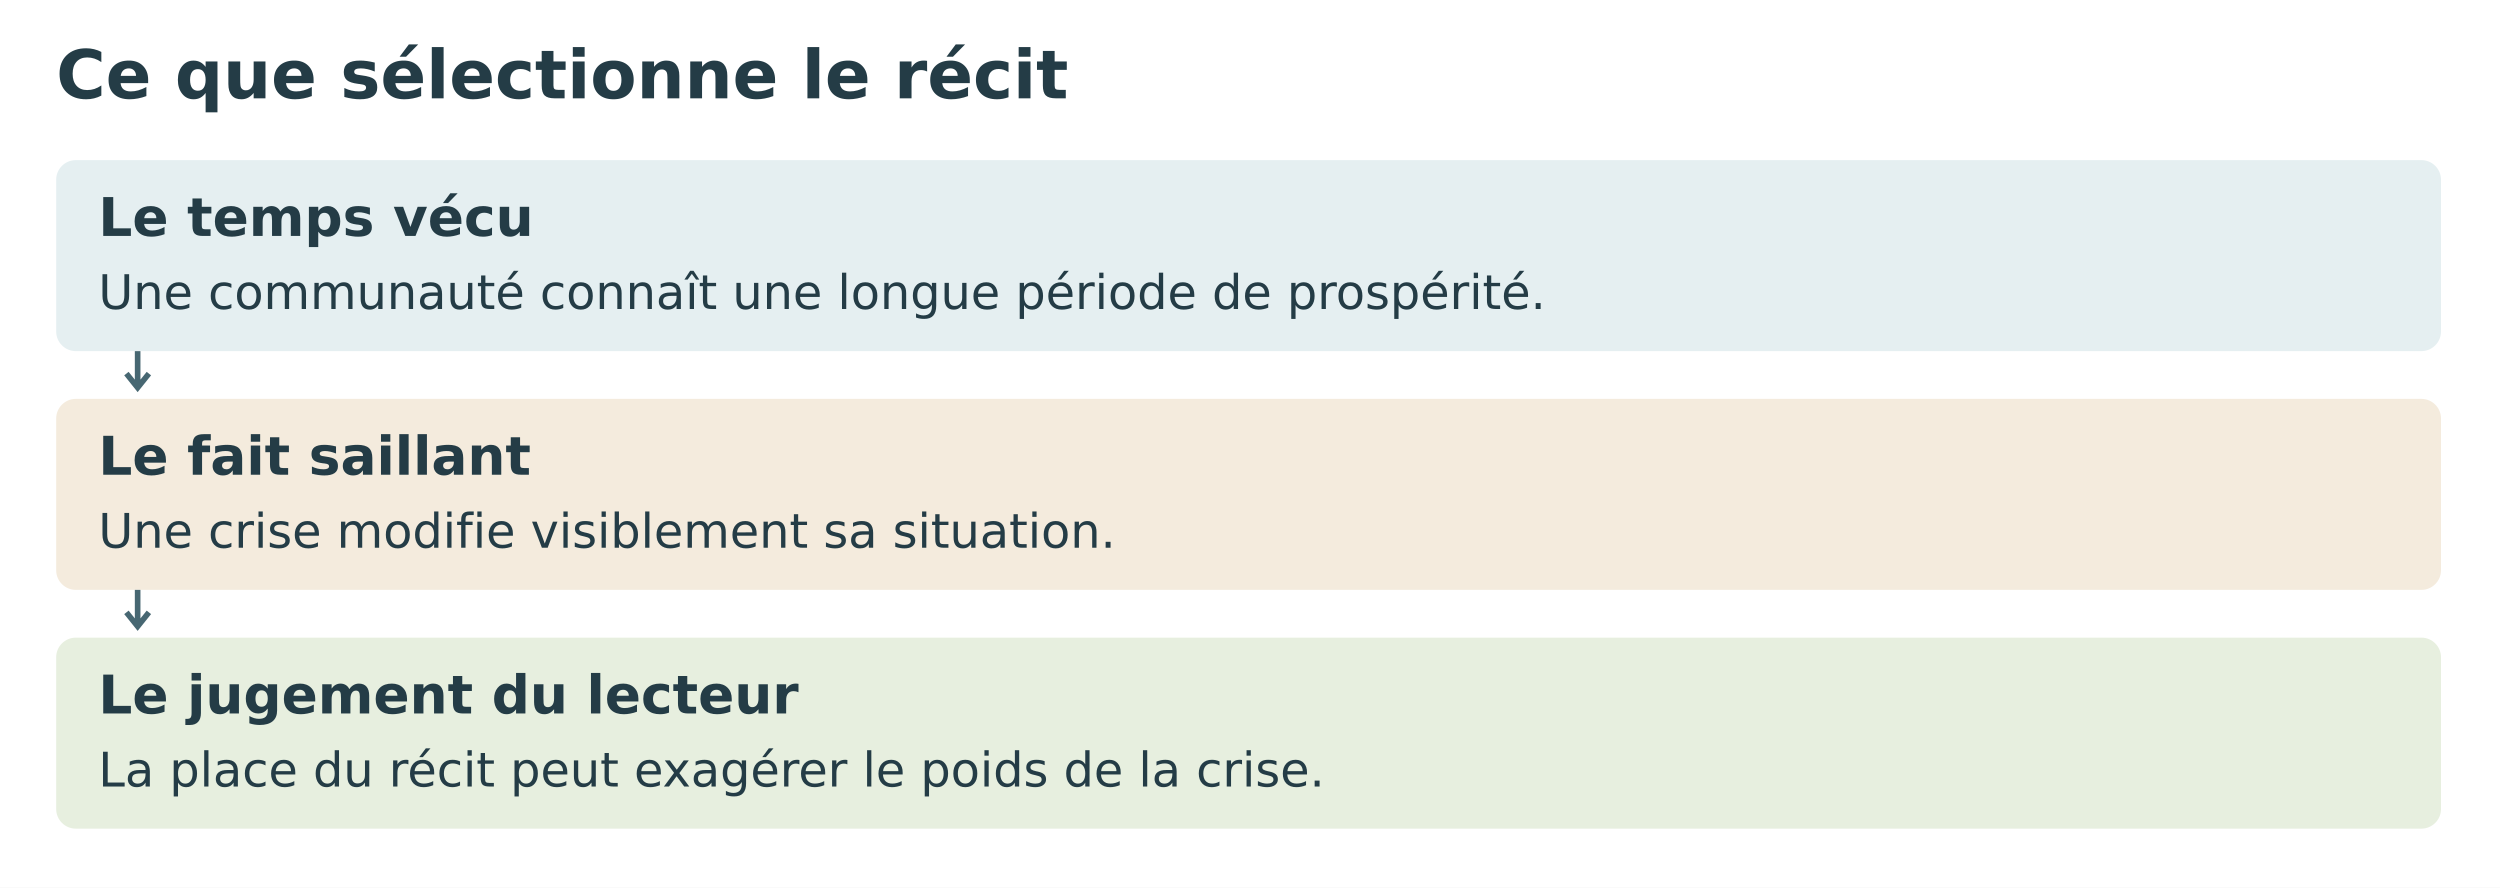
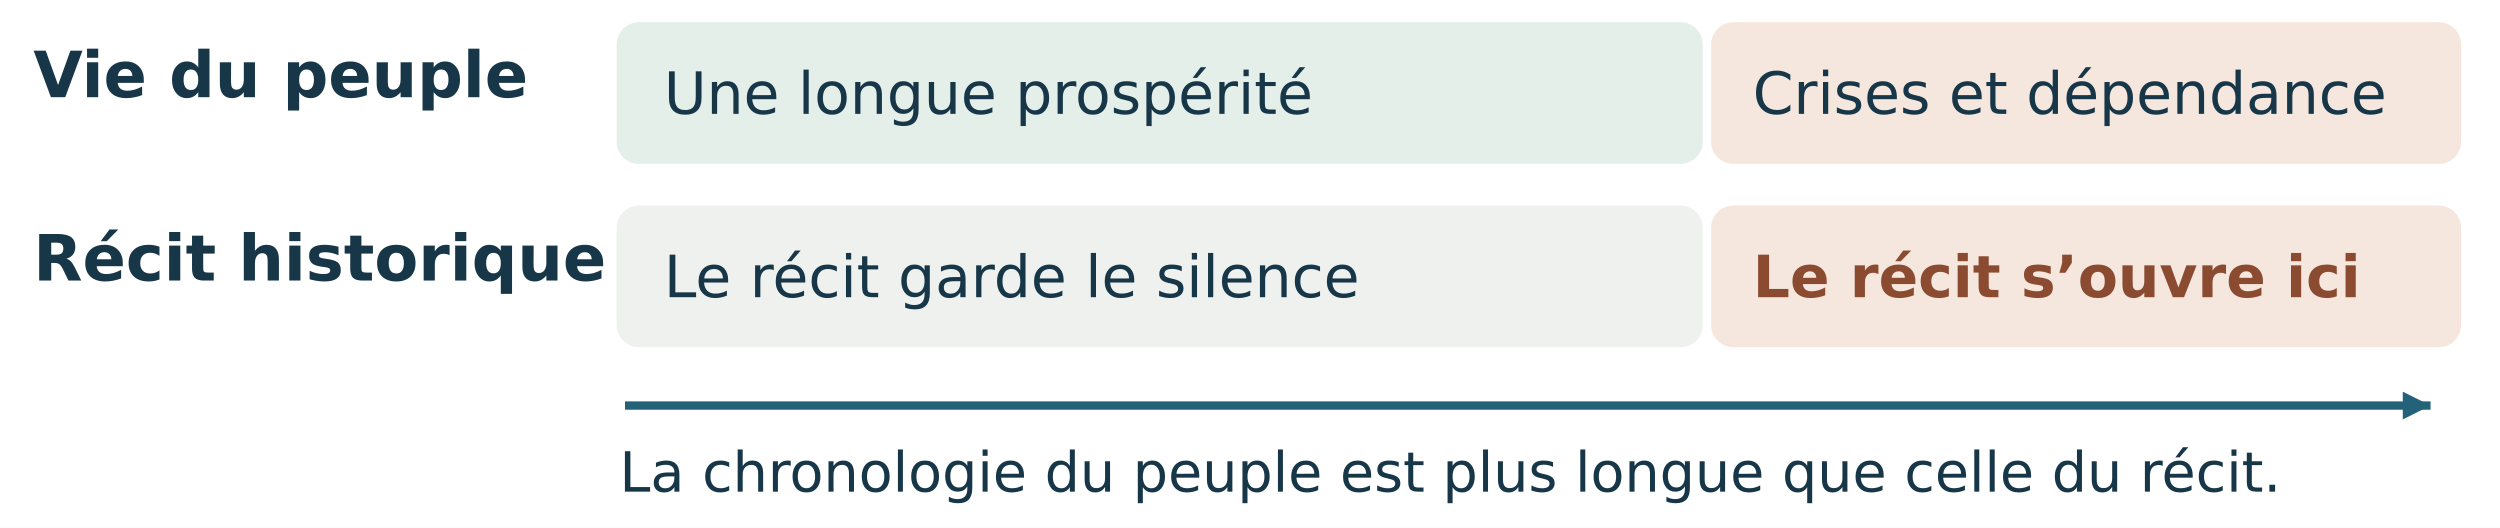
- <svg xmlns="http://www.w3.org/2000/svg" viewBox="0 0 890 316" role="img" aria-labelledby="titre desc">
-   <rect width="890" height="316" fill="white" />
+ <svg xmlns="http://www.w3.org/2000/svg" viewBox="0 0 900 190" role="img" aria-labelledby="titre description">
+   <rect x="0" y="0" width="900" height="190" rx="0" fill="#fff" />
  <g font-family="DejaVu Sans, sans-serif">
-     <text x="20" y="35" font-size="24" font-weight="bold" fill="#243c46">Ce que sélectionne le récit</text>
-     <rect x="20" y="57" width="849" height="68" rx="7" fill="#e5eff1" />
-     <text x="35" y="84" font-size="19" font-weight="bold" fill="#243c46">Le temps vécu</text>
-     <text x="35" y="110" font-size="17" font-weight="normal" fill="#243c46">Une communauté connaît une longue période de prospérité.</text>
-     <path d="M49 125 v13 m-4 -5 4 5 4 -5" fill="none" stroke="#476772" stroke-width="2" />
-     <rect x="20" y="142" width="849" height="68" rx="7" fill="#f4ebdd" />
-     <text x="35" y="169" font-size="19" font-weight="bold" fill="#243c46">Le fait saillant</text>
-     <text x="35" y="195" font-size="17" font-weight="normal" fill="#243c46">Une crise modifie visiblement sa situation.</text>
-     <path d="M49 210 v13 m-4 -5 4 5 4 -5" fill="none" stroke="#476772" stroke-width="2" />
-     <rect x="20" y="227" width="849" height="68" rx="7" fill="#e7efdf" />
-     <text x="35" y="254" font-size="19" font-weight="bold" fill="#243c46">Le jugement du lecteur</text>
-     <text x="35" y="280" font-size="17" font-weight="normal" fill="#243c46">La place du récit peut exagérer le poids de la crise.</text>
+     <text x="12" y="35" font-size="23" font-weight="bold" fill="#173749">Vie du peuple</text>
+     <rect x="222" y="8" width="391" height="51" rx="8" fill="#e5efea" />
+     <text x="239" y="41" font-size="21" font-weight="normal" fill="#173749">Une longue prospérité</text>
+     <rect x="616" y="8" width="270" height="51" rx="8" fill="#f5e7de" />
+     <text x="631" y="41" font-size="21" font-weight="normal" fill="#173749">Crises et dépendance</text>
+     <text x="12" y="101" font-size="23" font-weight="bold" fill="#173749">Récit historique</text>
+     <rect x="222" y="74" width="391" height="51" rx="8" fill="#eff1ef" />
+     <text x="239" y="107" font-size="21" font-weight="normal" fill="#173749">Le récit garde le silence</text>
+     <rect x="616" y="74" width="270" height="51" rx="8" fill="#f5e7de" />
+     <text x="631" y="107" font-size="21" font-weight="bold" fill="#8a4b31">Le récit s’ouvre ici</text>
+     <path d="M225 146 L875 146" fill="none" stroke="#236278" stroke-width="3" />
+     <polygon points="865.0,151.0 875.0,146.0 865.0,141.0" fill="#236278" />
+     <text x="223" y="177" font-size="20" font-weight="normal" fill="#173749">La chronologie du peuple est plus longue que celle du récit.</text>
  </g>
</svg>
